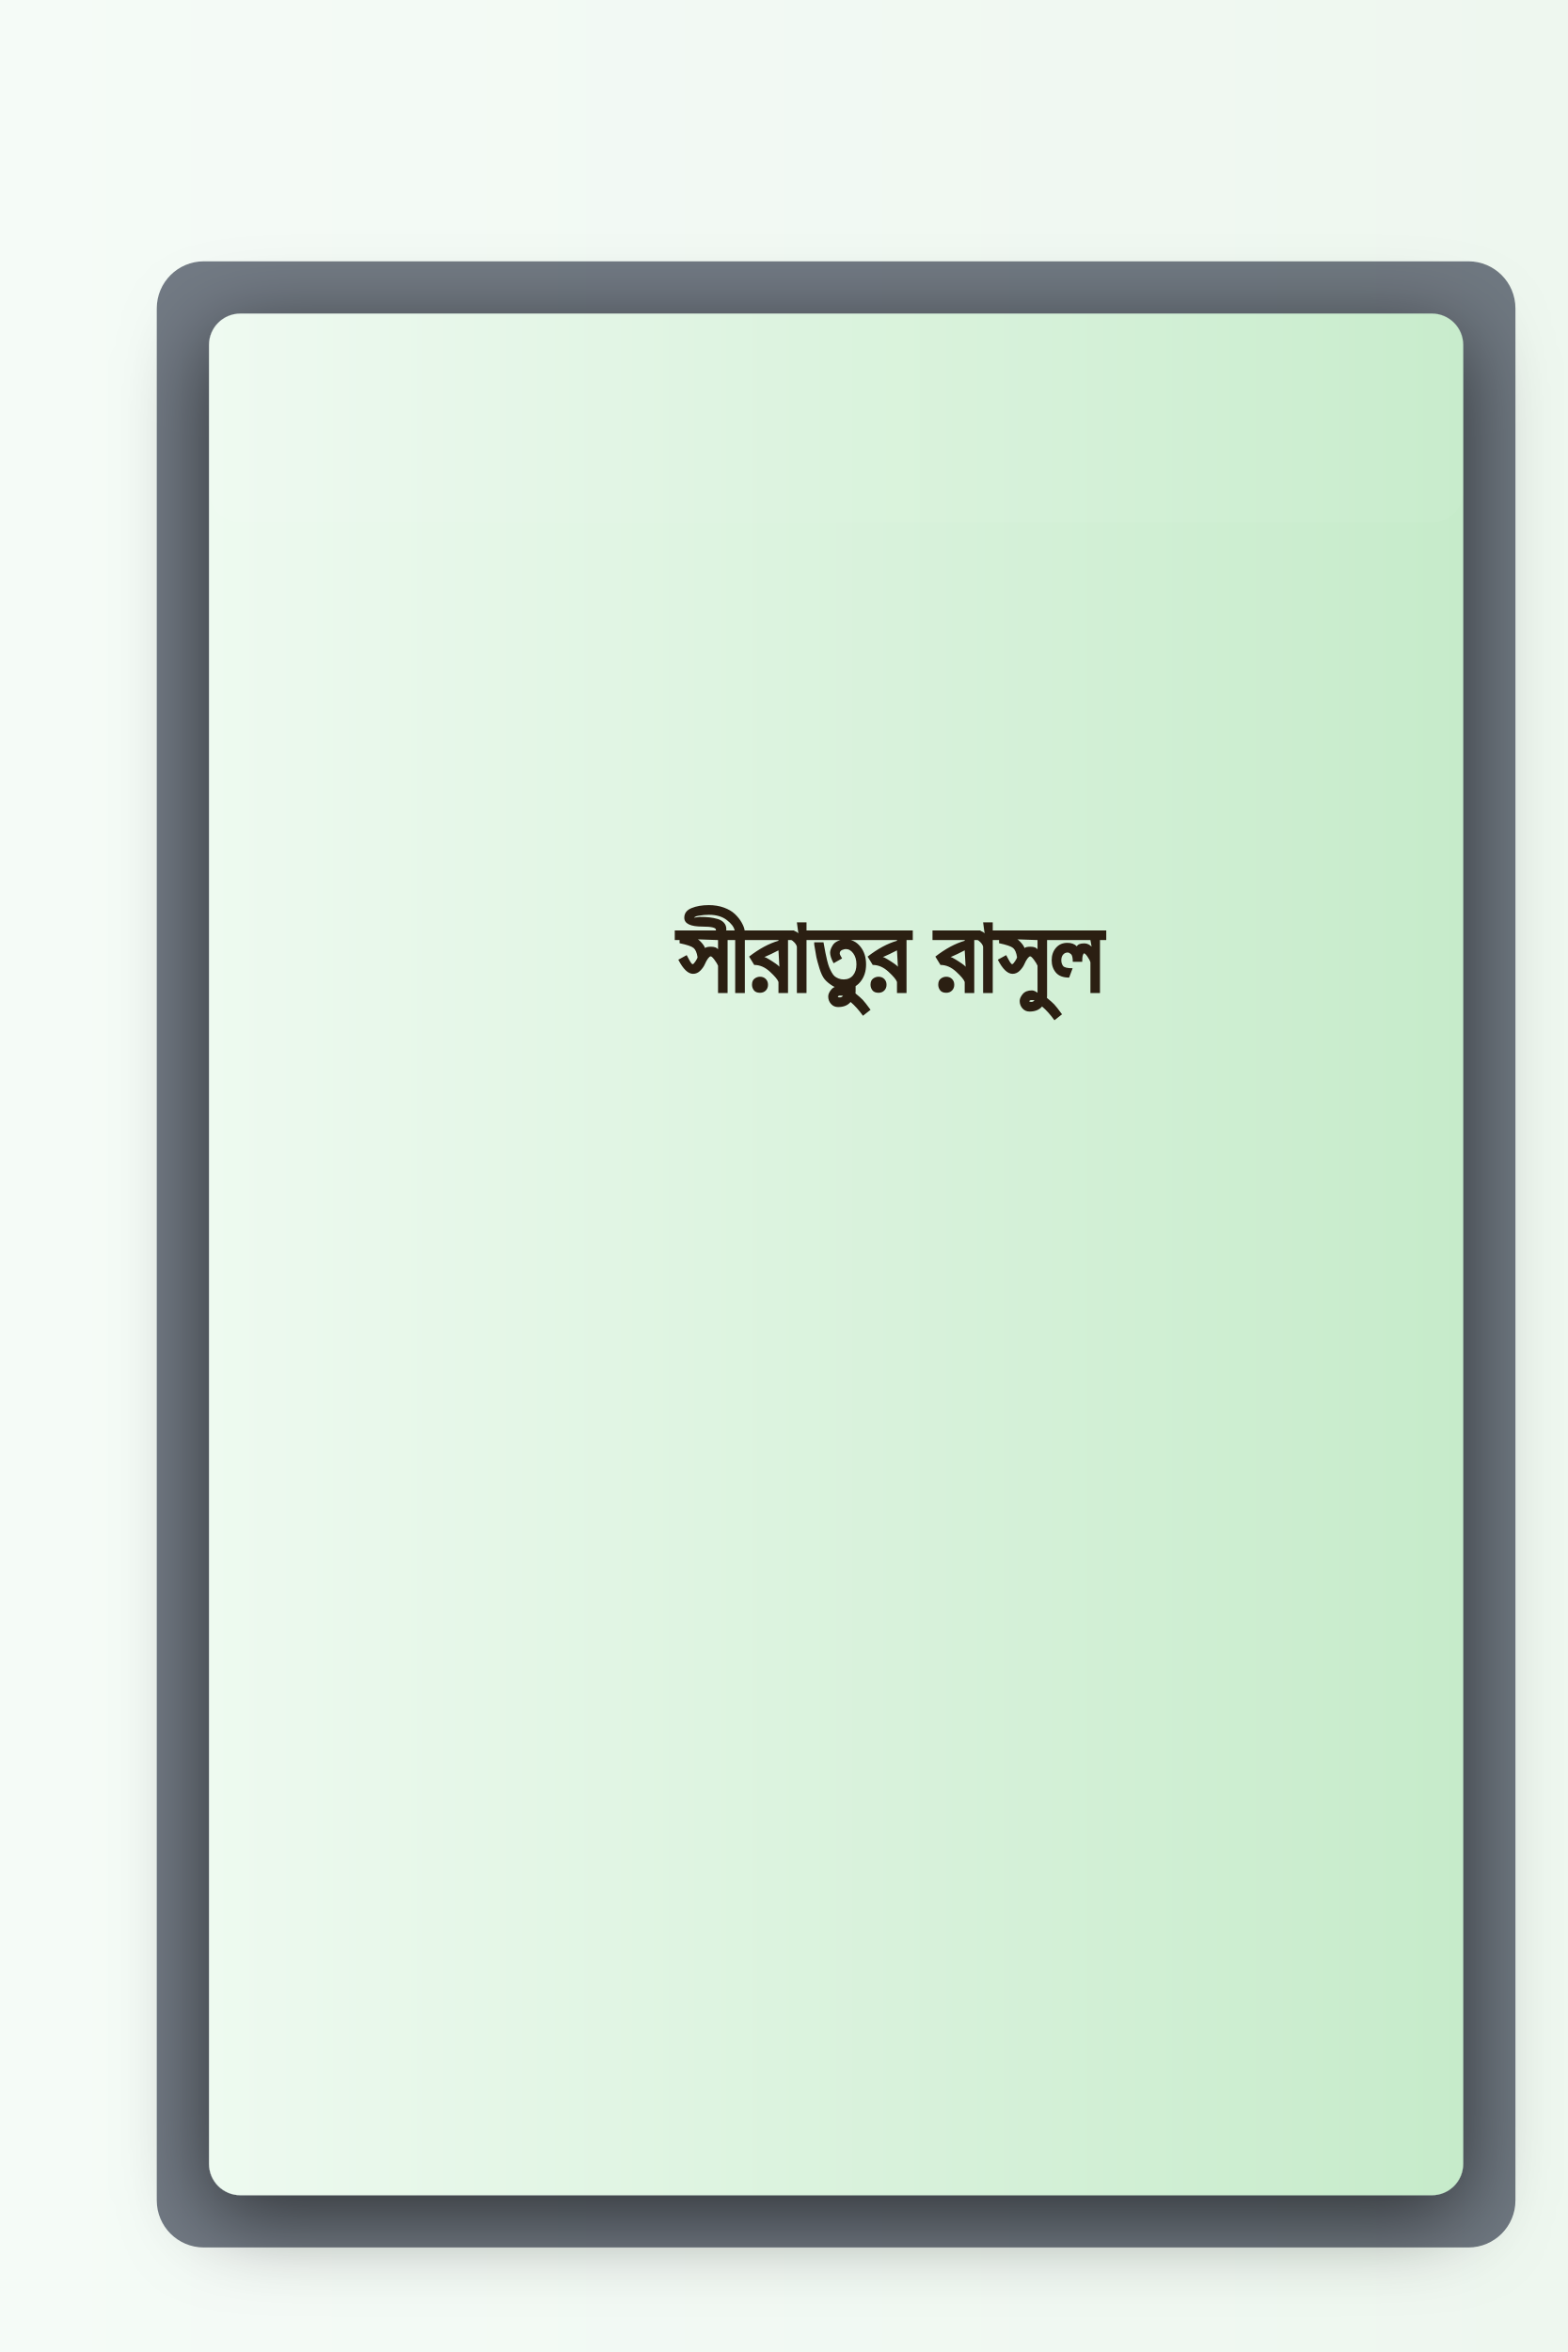
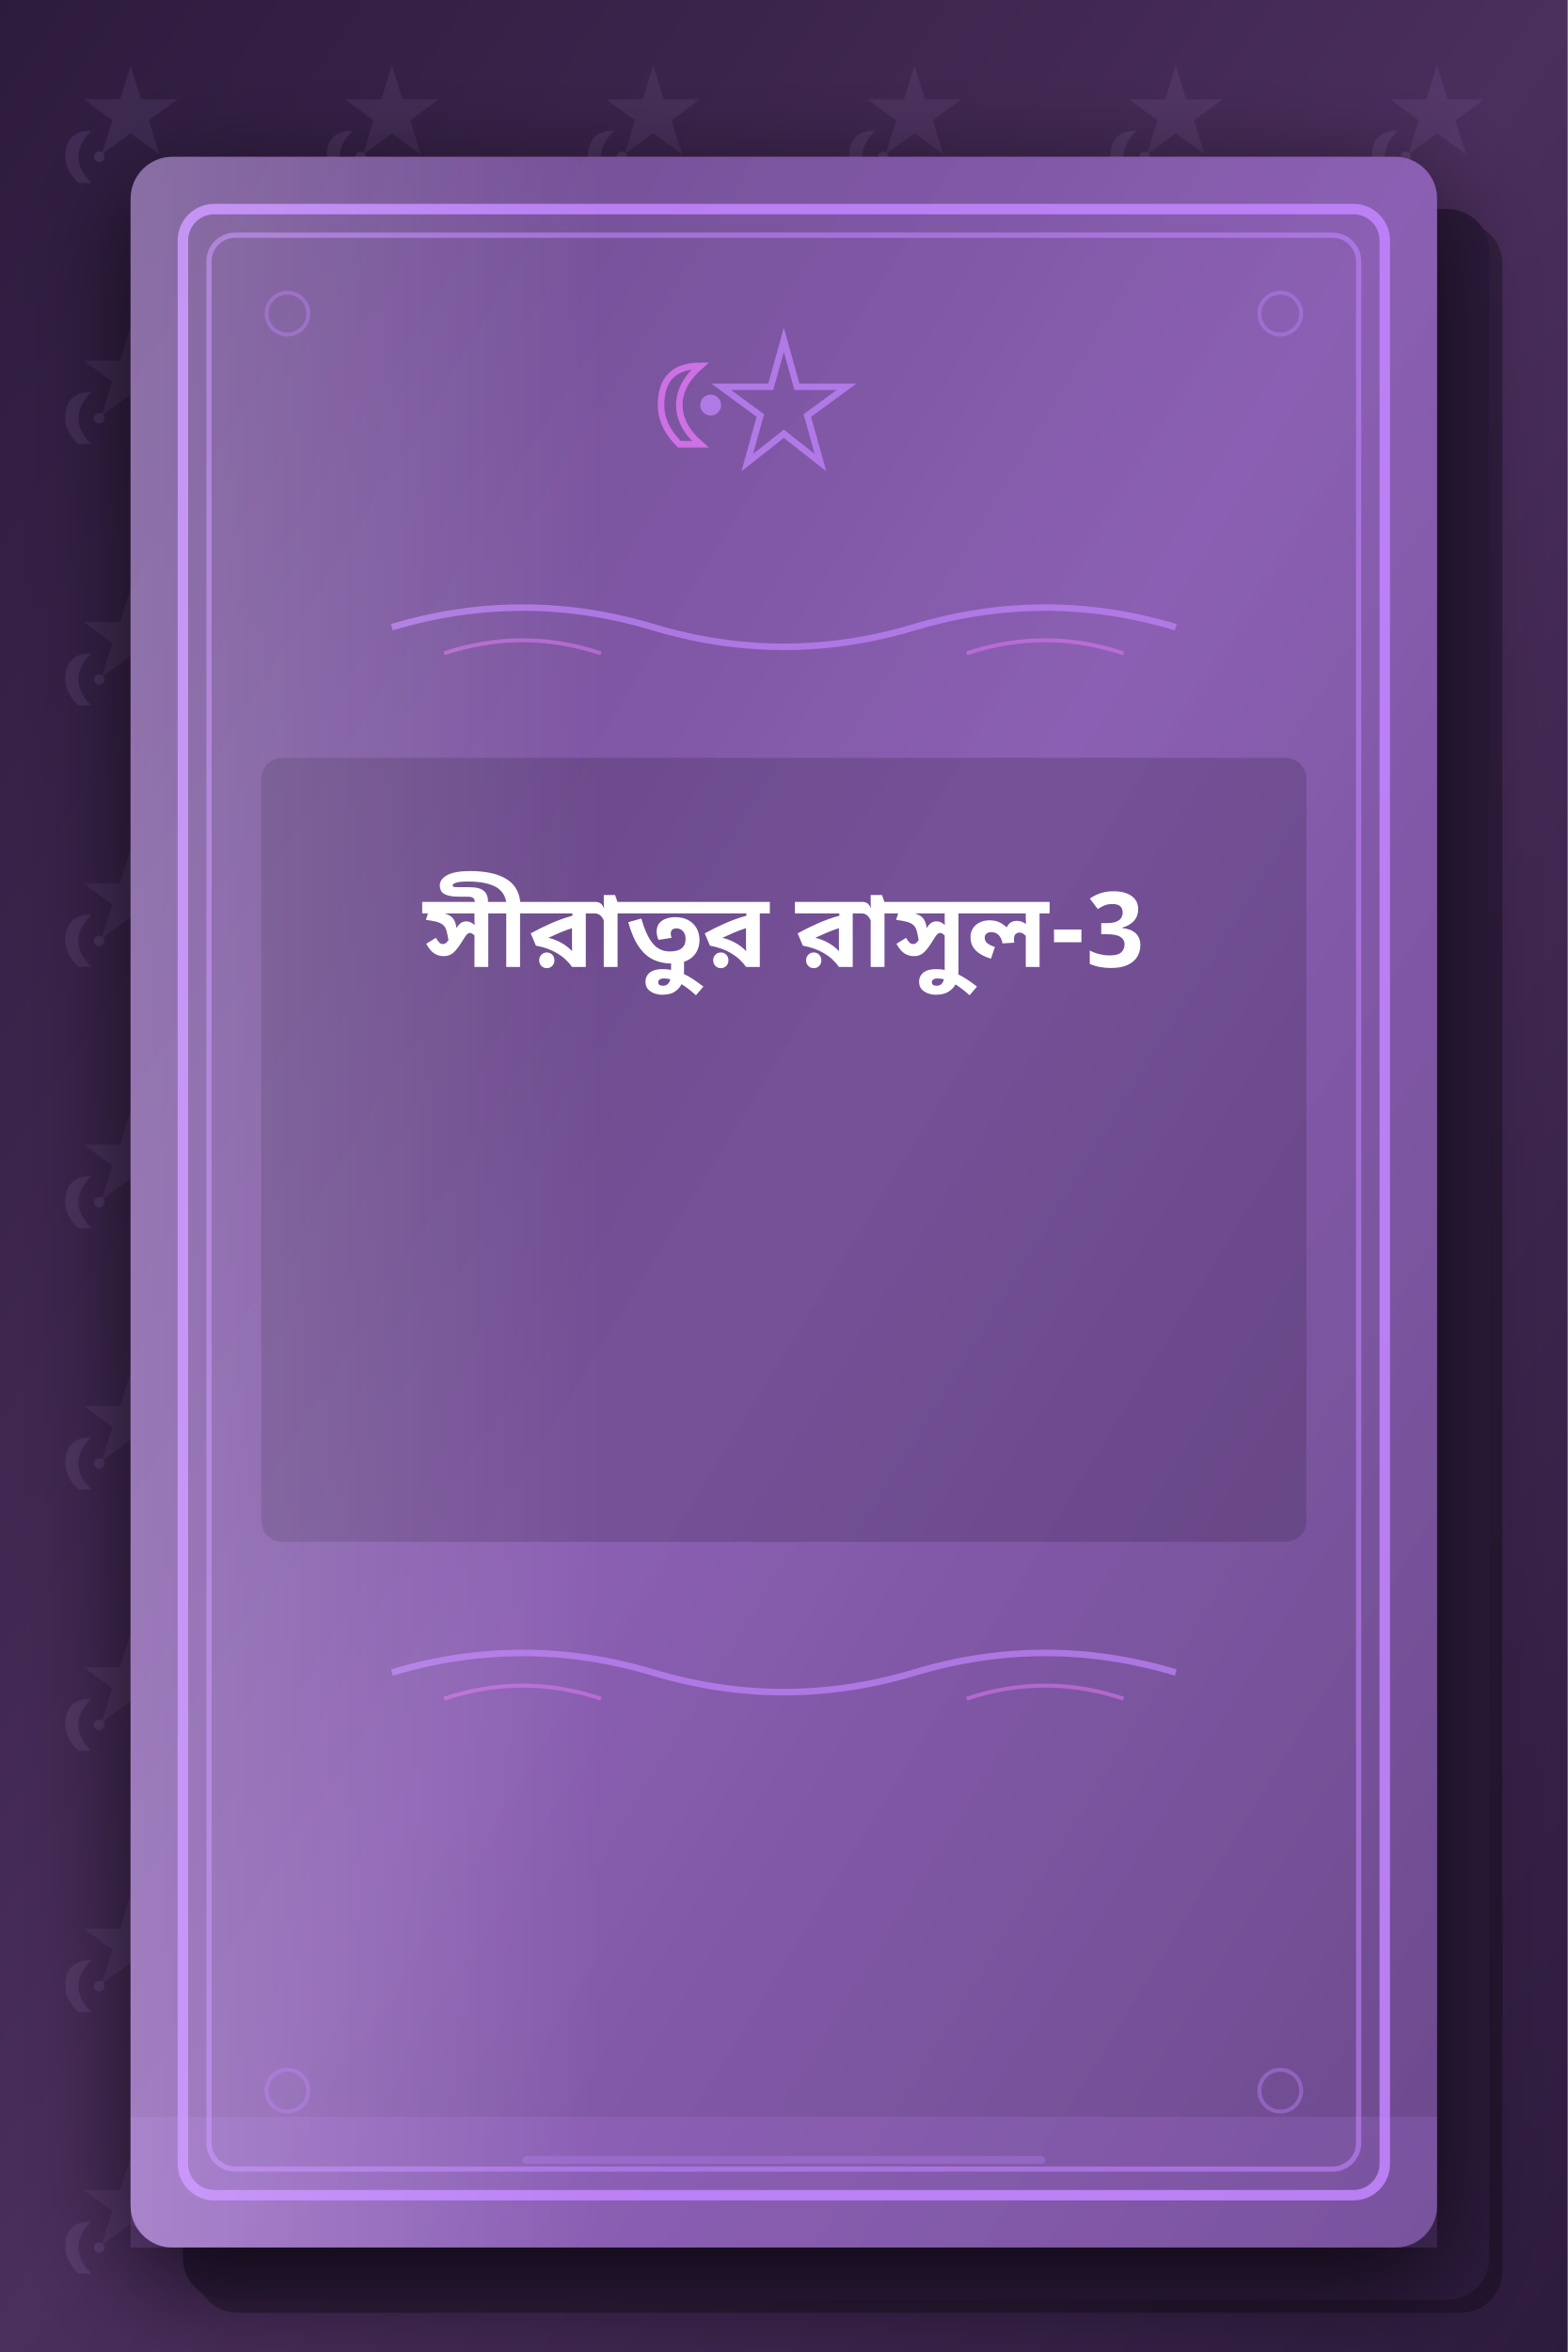
<svg xmlns="http://www.w3.org/2000/svg" width="600" height="900" viewBox="0 0 600 900">
  <defs>
-     <linearGradient id="g" x1="0" x2="1">
-       <stop offset="0%" stop-color="#f5fbf7" />
-       <stop offset="100%" stop-color="#eef7ef" />
+     <linearGradient id="bgvklwj8" x1="0" x2="1" y1="0" y2="1">
+       <stop offset="0%" stop-color="#2d1b3d" />
+       <stop offset="50%" stop-color="#4a2e5c" />
+       <stop offset="100%" stop-color="#2d1b3d" />
    </linearGradient>
-     <linearGradient id="coverGrad" x1="0" x2="1">
-       <stop offset="0%" stop-color="#eefaf0" />
-       <stop offset="100%" stop-color="#c6ebca" />
+     <linearGradient id="covervklwj8" x1="0" x2="1" y1="0" y2="1">
+       <stop offset="0%" stop-color="#6b4a8c" />
+       <stop offset="50%" stop-color="#8b5fb3" />
+       <stop offset="100%" stop-color="#6b4a8c" />
    </linearGradient>
-     <filter id="ds" x="-20%" y="-20%" width="140%" height="140%">
-       <feDropShadow dx="0" dy="8" stdDeviation="16" flood-color="#000" flood-opacity="0.6" />
+     <filter id="shadowvklwj8" x="-20%" y="-20%" width="140%" height="140%">
+       <feDropShadow dx="0" dy="12" stdDeviation="20" flood-color="#000" flood-opacity="0.7" />
    </filter>
+     <pattern id="patternvklwj8" x="0" y="0" width="100" height="100" patternUnits="userSpaceOnUse">
+       <path d="M50 25 L54 38 L68 38 L57 46 L61 59 L50 51 L39 59 L43 46 L32 38 L46 38 Z" fill="#d8b4fe" opacity="0.08" />
+       <path d="M30 70 Q25 65 25 60 Q25 50 35 50 Q30 55 30 60 Q30 65 35 70 Z" fill="#d8b4fe" opacity="0.1" />
+       <circle cx="38" cy="60" r="2" fill="#d8b4fe" opacity="0.12" />
+     </pattern>
+     <linearGradient id="shinevklwj8" x1="0" x2="1" y1="0" y2="0">
+       <stop offset="0%" stop-color="#fff" stop-opacity="0.2" />
+       <stop offset="100%" stop-color="#fff" stop-opacity="0" />
+     </linearGradient>
  </defs>
-   <rect width="100%" height="100%" fill="url(#g)" />
-   <g transform="translate(40,80)">
-     <rect x="20" y="20" width="520" height="760" rx="18" fill="#071026" opacity="0.55" />
-     <rect x="40" y="40" width="480" height="720" rx="12" fill="url(#coverGrad)" filter="url(#ds)" />
-     <rect x="40" y="40" width="480" height="80" rx="12" fill="rgba(255,255,255,0.04)" />
-     <text x="300" y="300" text-anchor="middle" fill="#2b1f12" font-family="Noto Sans, Arial, sans-serif" style="font-weight:700;">
-       <tspan x="300" dy="0" font-size="40" font-weight="700">সীরাতুর রাসুল</tspan>
+   <rect width="100%" height="100%" fill="url(#bgvklwj8)" />
+   <rect width="100%" height="100%" fill="url(#patternvklwj8)" />
+   <g transform="translate(50,60)">
+     <rect x="25" y="25" width="500" height="800" rx="16" fill="#000" opacity="0.3" />
+     <rect x="20" y="20" width="500" height="800" rx="16" fill="#2d1b3d" />
+     <rect x="0" y="0" width="500" height="800" rx="16" fill="url(#covervklwj8)" filter="url(#shadowvklwj8)" />
+     <rect x="20" y="20" width="460" height="760" rx="12" fill="none" stroke="#c084fc" stroke-width="4" opacity="0.9" />
+     <rect x="30" y="30" width="440" height="740" rx="10" fill="none" stroke="#c084fc" stroke-width="2" opacity="0.6" />
+     <g opacity="0.75">
+       <path d="M250 70 L255 88 L274 88 L259 99 L264 117 L250 106 L236 117 L241 99 L226 88 L245 88 Z" fill="none" stroke="#c084fc" stroke-width="2.5" />
+       <path d="M210 110 Q203 103 203 95 Q203 80 218 80 Q210 87 210 95 Q210 103 218 110 Z" fill="none" stroke="#e879f9" stroke-width="2.5" />
+       <circle cx="222" cy="95" r="4" fill="#c084fc" />
+     </g>
+     <path d="M100 180 Q150 165 200 180 T300 180 T400 180" fill="none" stroke="#c084fc" stroke-width="2.5" opacity="0.7" />
+     <path d="M120 190 Q150 180 180 190" fill="none" stroke="#e879f9" stroke-width="1.5" opacity="0.5" />
+     <path d="M320 190 Q350 180 380 190" fill="none" stroke="#e879f9" stroke-width="1.5" opacity="0.5" />
+     <rect x="50" y="230" width="400" height="300" rx="8" fill="#000" opacity="0.15" />
+     <text x="250" y="310" text-anchor="middle" fill="#ffffff" font-family="'Noto Sans Bengali', 'Noto Sans', Arial, sans-serif" font-weight="700">
+       <tspan x="250" dy="0" font-size="40">সীরাতুর রাসুল-3</tspan>
    </text>
+     <path d="M100 580 Q150 565 200 580 T300 580 T400 580" fill="none" stroke="#c084fc" stroke-width="2.5" opacity="0.7" />
+     <path d="M120 590 Q150 580 180 590" fill="none" stroke="#e879f9" stroke-width="1.5" opacity="0.5" />
+     <path d="M320 590 Q350 580 380 590" fill="none" stroke="#e879f9" stroke-width="1.5" opacity="0.5" />
+     <rect x="0" y="750" width="500" height="50" fill="#c084fc" opacity="0.15" rx="0 0 16 16" />
+     <rect x="150" y="765" width="200" height="3" fill="#c084fc" opacity="0.3" rx="1.5" />
+     <rect x="0" y="0" width="180" height="800" rx="16" fill="url(#shinevklwj8)" />
+     <circle cx="60" cy="60" r="8" fill="none" stroke="#c084fc" stroke-width="1.5" opacity="0.4" />
+     <circle cx="440" cy="60" r="8" fill="none" stroke="#c084fc" stroke-width="1.5" opacity="0.4" />
+     <circle cx="60" cy="740" r="8" fill="none" stroke="#c084fc" stroke-width="1.5" opacity="0.4" />
+     <circle cx="440" cy="740" r="8" fill="none" stroke="#c084fc" stroke-width="1.5" opacity="0.4" />
  </g>
</svg>
